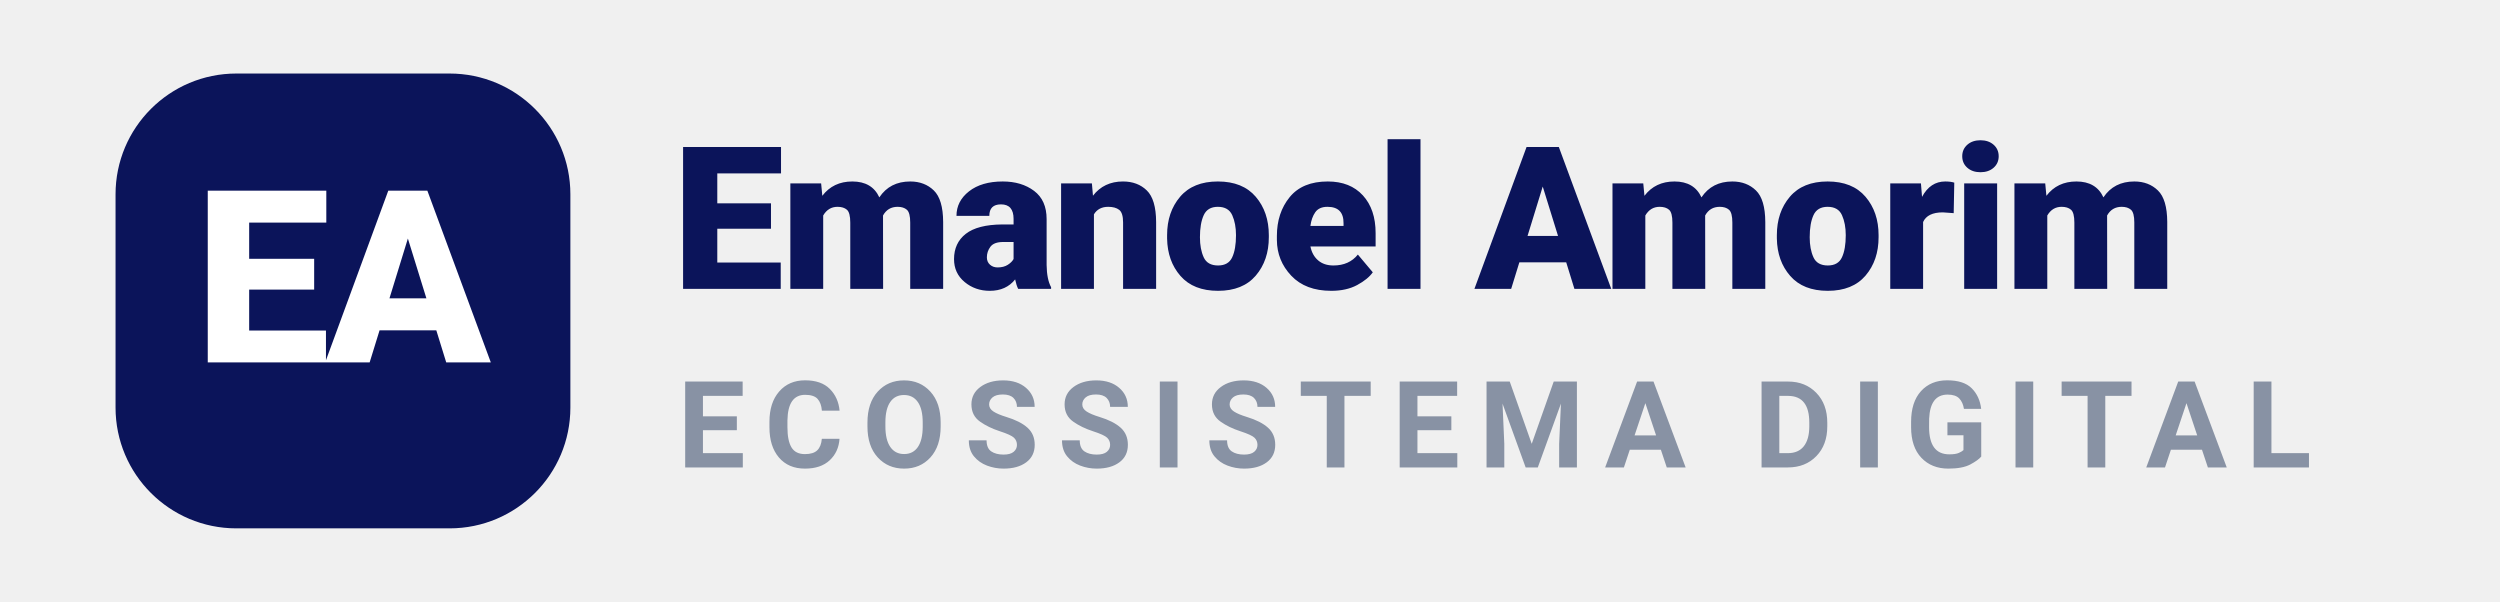
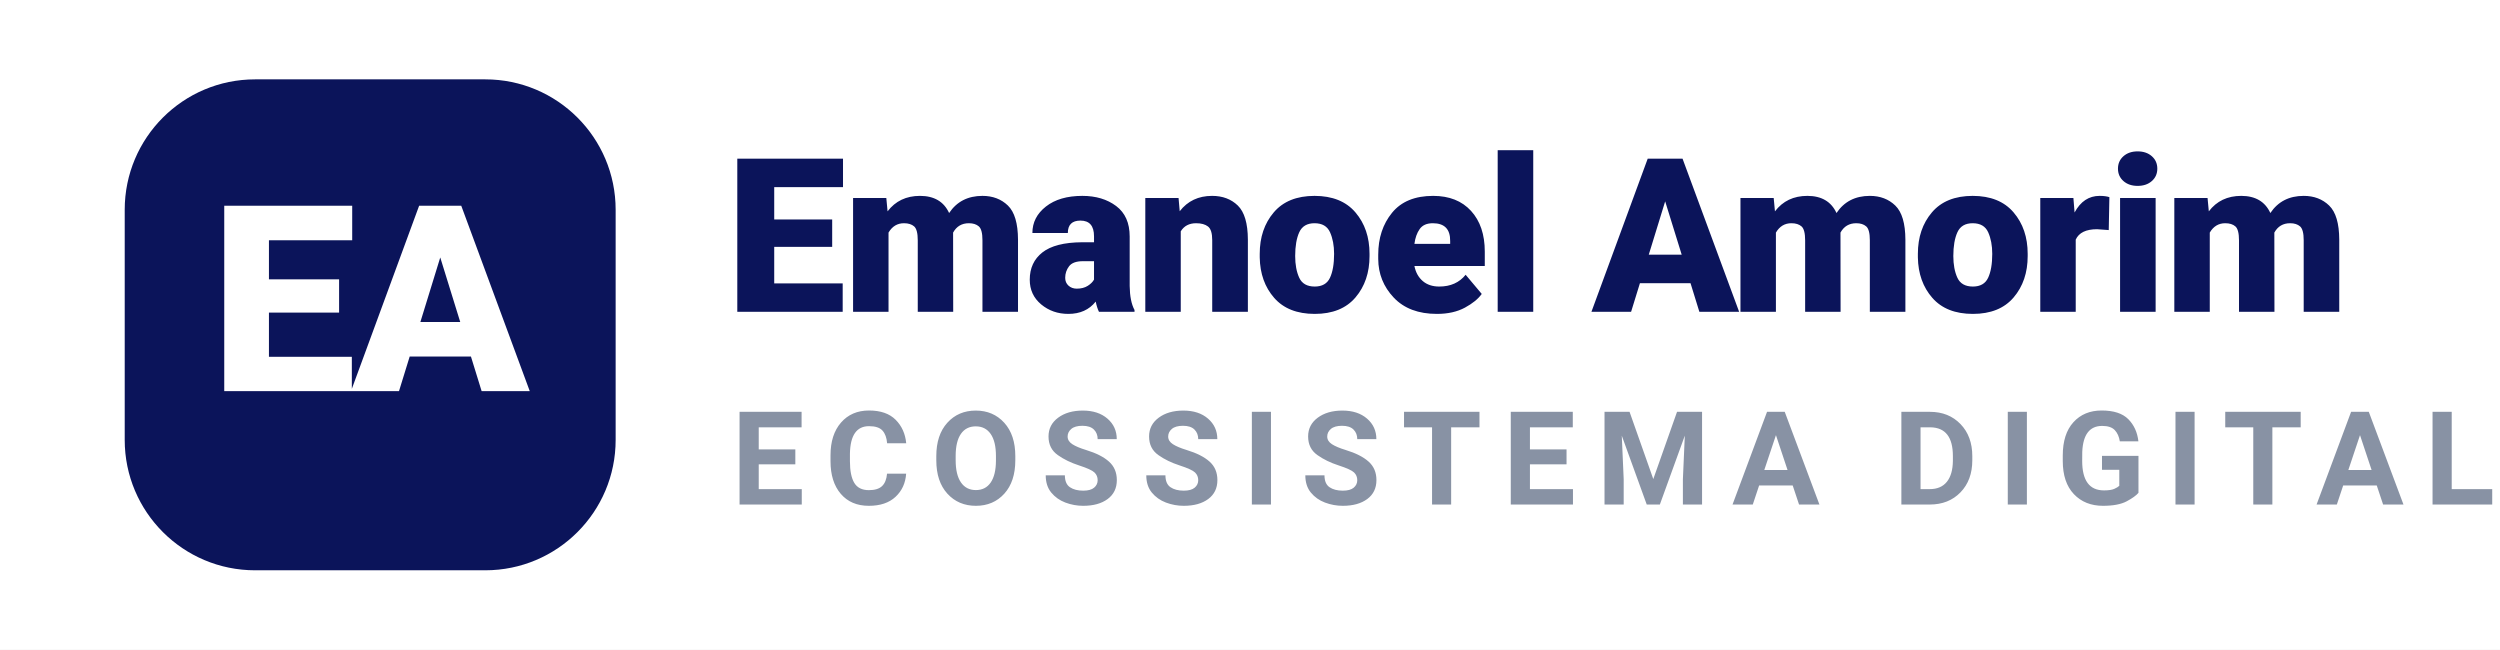
- <svg xmlns="http://www.w3.org/2000/svg" viewBox="0 0 2380 573" width="2380" height="573">
+ <svg xmlns="http://www.w3.org/2000/svg" viewBox="0 0 2205 573" width="2205" height="573">
+   <rect width="2205" height="573" fill="#ffffff" />
  <rect x="110" y="70" width="433" height="433" rx="115" ry="115" fill="#0b145a" />
  <text x="326" y="345" fill="#ffffff" font-family="-apple-system, BlinkMacSystemFont, 'Segoe UI', Roboto, 'Helvetica Neue', Arial, sans-serif" font-size="230" font-weight="900" text-anchor="middle" letter-spacing="-4">EA</text>
  <text x="640" y="275" fill="#0b145a" font-family="-apple-system, BlinkMacSystemFont, 'Segoe UI', Roboto, 'Helvetica Neue', Arial, sans-serif" font-size="190" font-weight="900" letter-spacing="-3">Emanoel Amorim</text>
  <text x="645" y="445" fill="#8892a4" font-family="-apple-system, BlinkMacSystemFont, 'Segoe UI', Roboto, 'Helvetica Neue', Arial, sans-serif" font-size="115" font-weight="700" letter-spacing="18">ECOSSISTEMA DIGITAL</text>
</svg>
